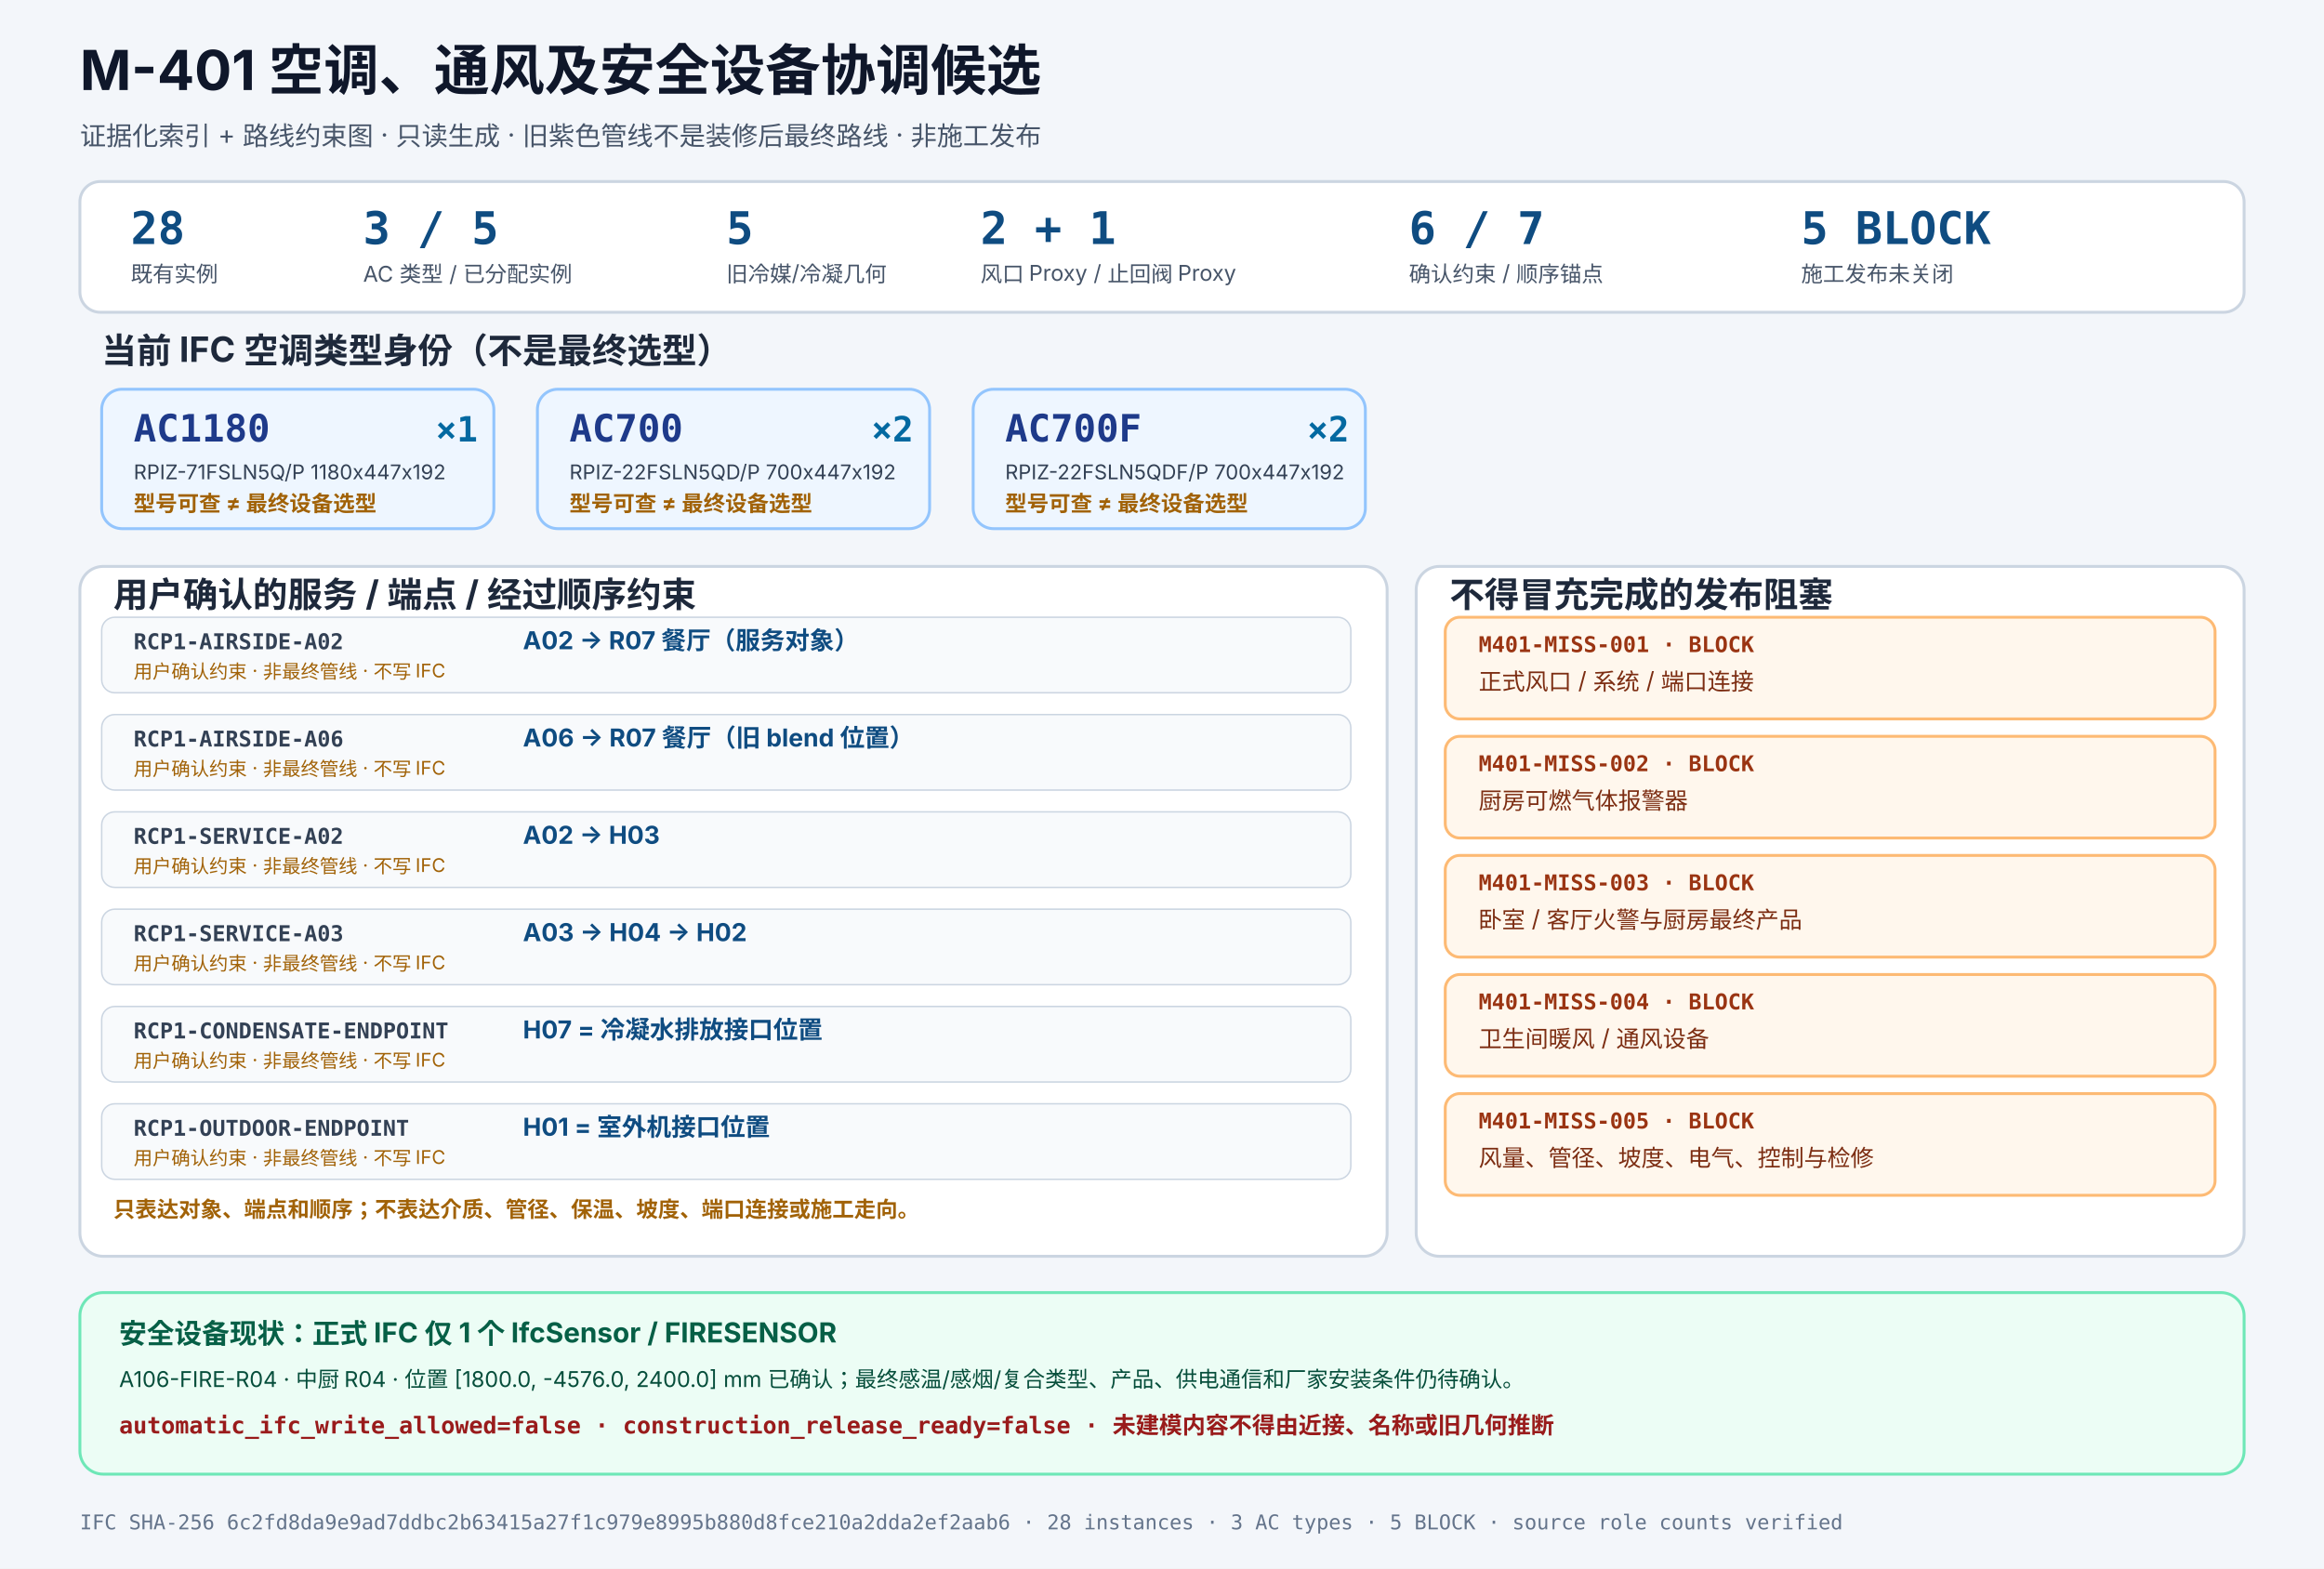
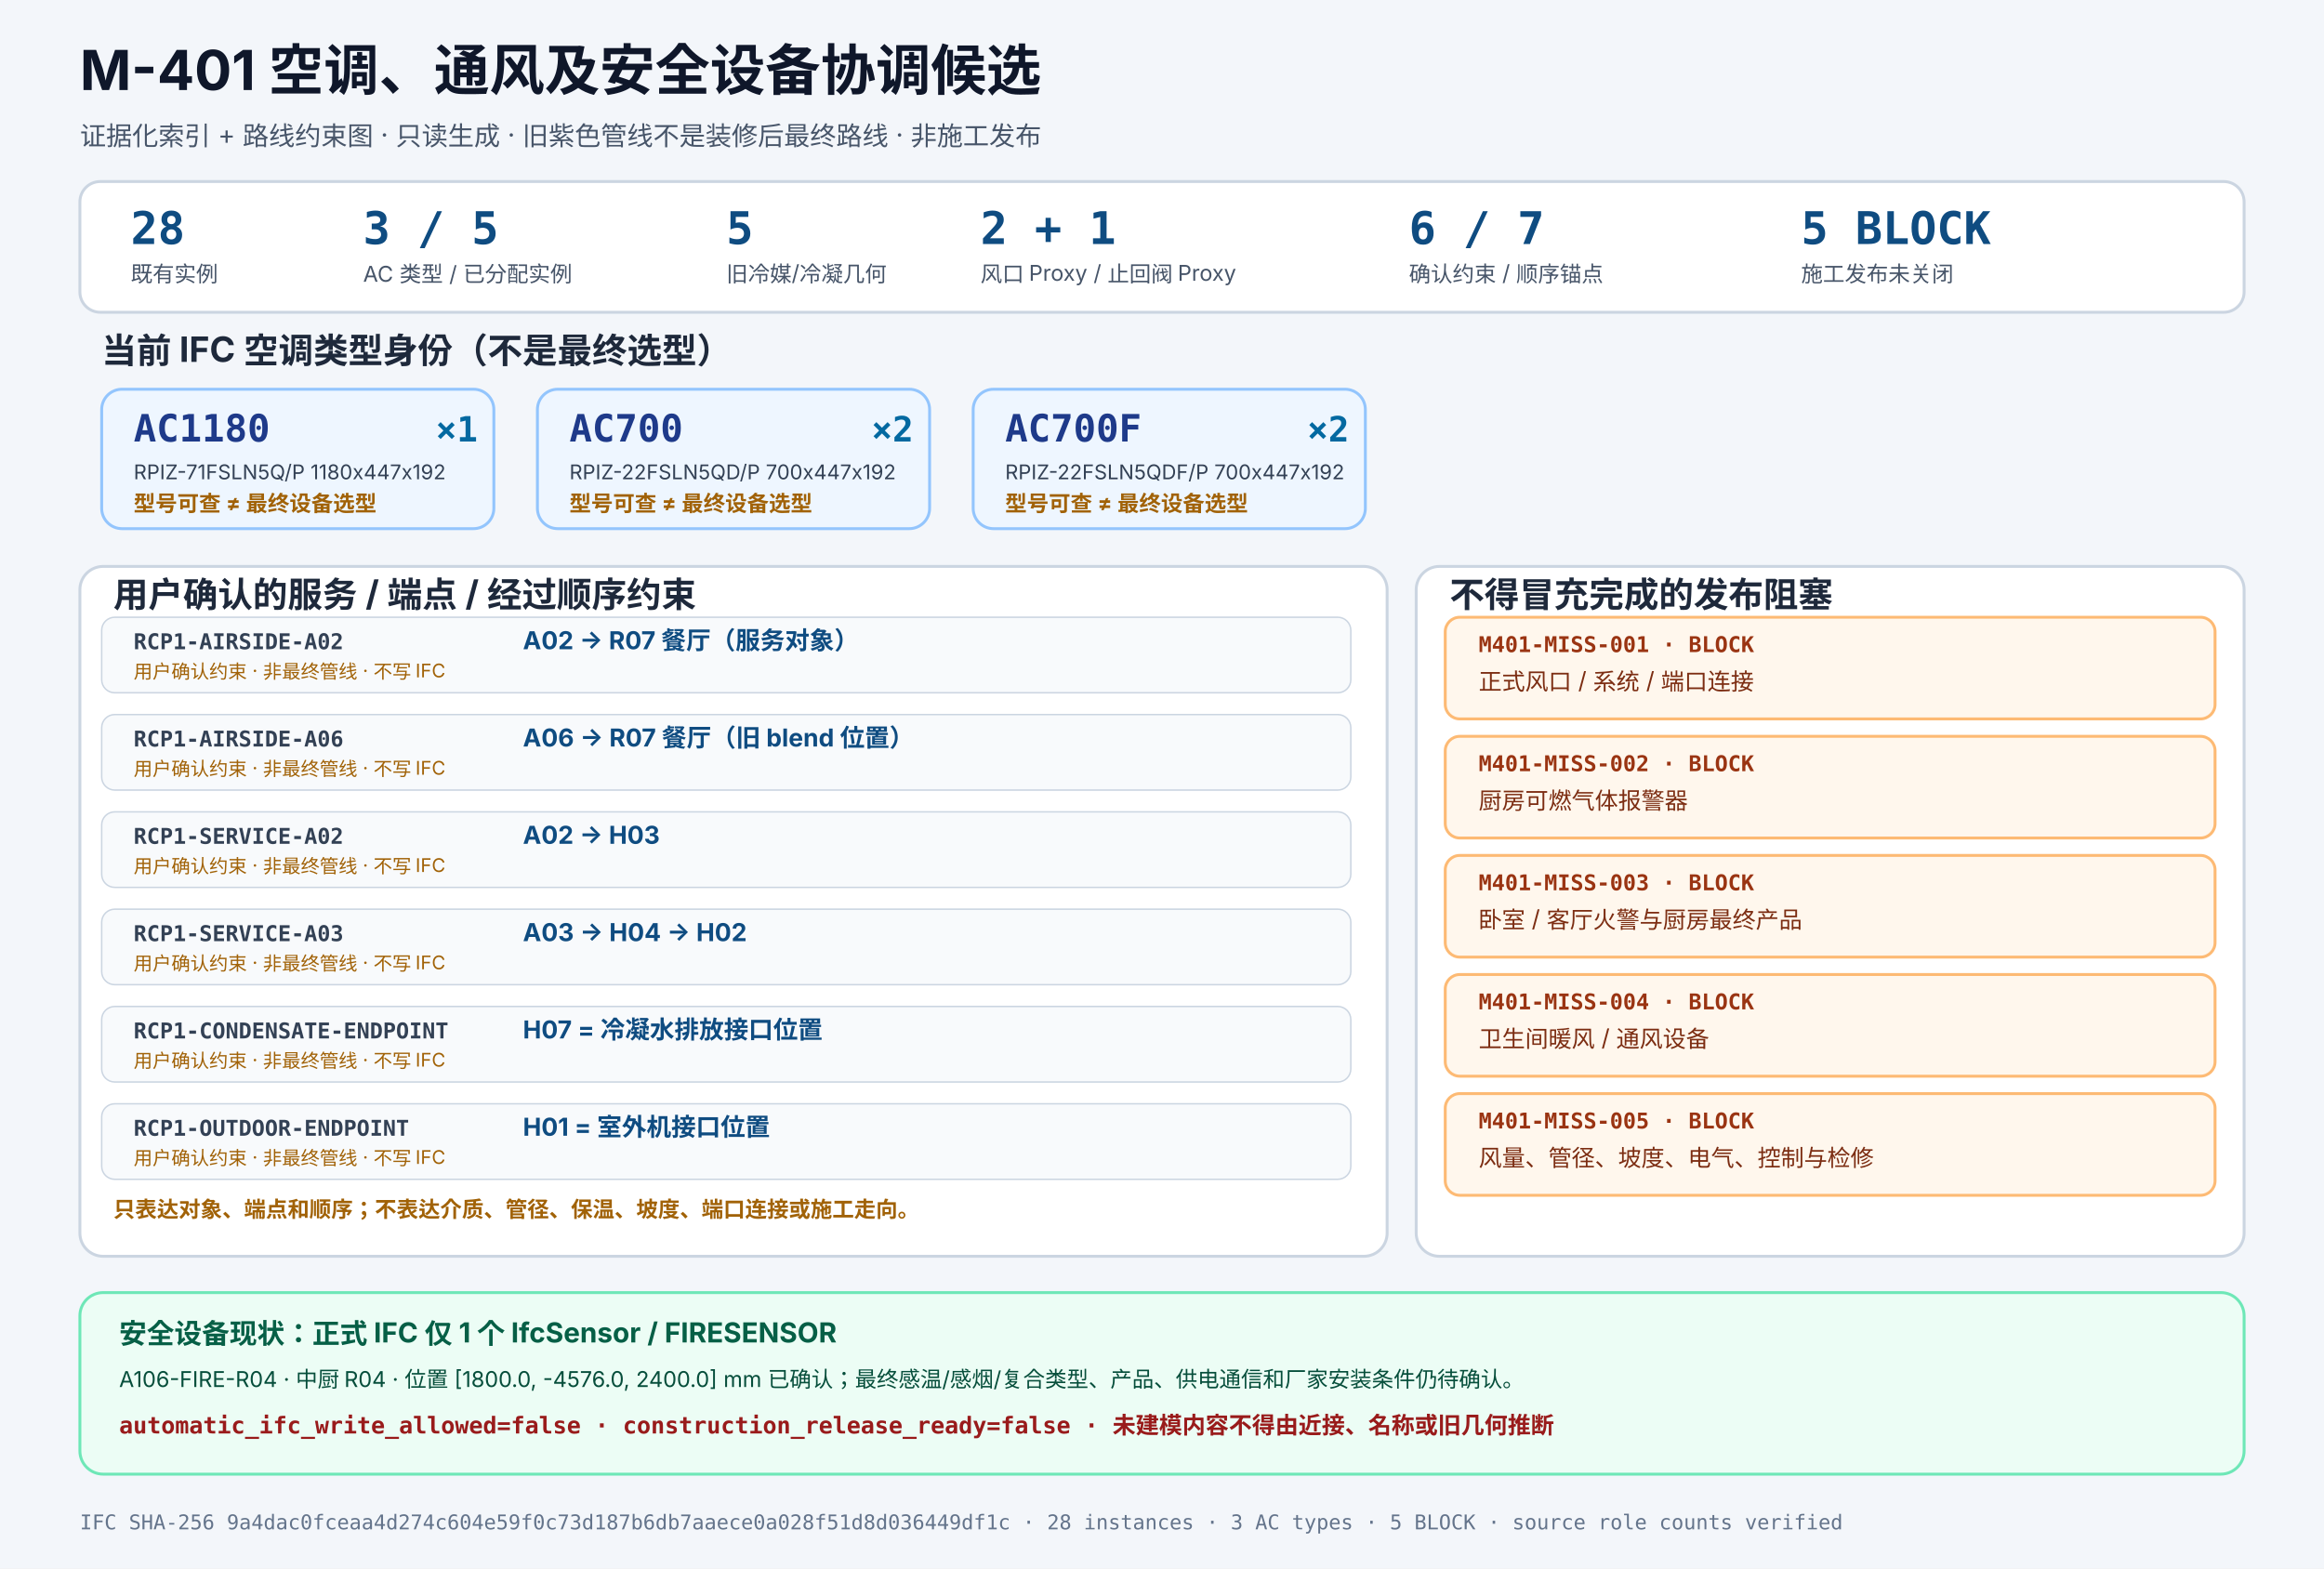
<svg xmlns="http://www.w3.org/2000/svg" width="1600" height="1080" viewBox="0 0 1600 1080">
  <style>
.bg{fill:#f3f6fa}.panel{fill:#fff;stroke:#cbd5e1;stroke-width:2}.card{fill:#eef6ff;stroke:#93c5fd;stroke-width:2}
.title{font:700 38px -apple-system,"PingFang SC",sans-serif;fill:#0f172a}.subtitle{font:18px -apple-system,"PingFang SC",sans-serif;fill:#475569}
.kpi{font:700 31px ui-monospace,SFMono-Regular,monospace;fill:#0f4c81}.kpi-label{font:15px -apple-system,"PingFang SC",sans-serif;fill:#475569}
.section{font:700 24px -apple-system,"PingFang SC",sans-serif;fill:#1e293b}.type{font:700 26px ui-monospace,monospace;fill:#1e3a8a}
.count{font:700 24px ui-monospace,monospace;fill:#0369a1}.small{font:14px -apple-system,"PingFang SC",sans-serif;fill:#334155}.warn{font:700 15px -apple-system,"PingFang SC",sans-serif;fill:#a16207}
.route{fill:#f8fafc;stroke:#cbd5e1}.route-id{font:700 15px ui-monospace,monospace;fill:#334155}.route-label{font:700 17px -apple-system,"PingFang SC",sans-serif;fill:#0f4c81}
.route-note{font:13px -apple-system,"PingFang SC",sans-serif;fill:#a16207}.block{fill:#fff7ed;stroke:#fdba74;stroke-width:2}
.block-id{font:700 15px ui-monospace,monospace;fill:#9a3412}.block-name{font:16px -apple-system,"PingFang SC",sans-serif;fill:#7c2d12}
.safety{fill:#ecfdf5;stroke:#6ee7b7;stroke-width:2}.safety-title{font:700 19px -apple-system,"PingFang SC",sans-serif;fill:#065f46}
.safety-text{font:15px -apple-system,"PingFang SC",sans-serif;fill:#064e3b}.gate{font:700 16px ui-monospace,monospace;fill:#991b1b}
.footer{font:14px ui-monospace,monospace;fill:#64748b}
</style>
  <rect class="bg" width="1600" height="1080" />
  <text class="title" x="55" y="62">M-401 空调、通风及安全设备协调候选</text>
  <text class="subtitle" x="55" y="100">证据化索引 + 路线约束图 · 只读生成 · 旧紫色管线不是装修后最终路线 · 非施工发布</text>
  <rect class="panel" x="55" y="125" width="1490" height="90" rx="14" />
  <text class="kpi" x="90" y="168">28</text>
  <text class="kpi-label" x="90" y="194">既有实例</text>
  <text class="kpi" x="250" y="168">3 / 5</text>
  <text class="kpi-label" x="250" y="194">AC 类型 / 已分配实例</text>
  <text class="kpi" x="500" y="168">5</text>
  <text class="kpi-label" x="500" y="194">旧冷媒/冷凝几何</text>
  <text class="kpi" x="675" y="168">2 + 1</text>
  <text class="kpi-label" x="675" y="194">风口 Proxy / 止回阀 Proxy</text>
  <text class="kpi" x="970" y="168">6 / 7</text>
  <text class="kpi-label" x="970" y="194">确认约束 / 顺序锚点</text>
  <text class="kpi" x="1240" y="168">5 BLOCK</text>
  <text class="kpi-label" x="1240" y="194">施工发布未关闭</text>
  <text class="section" x="70" y="250">当前 IFC 空调类型身份（不是最终选型）</text>
  <rect class="card" x="70" y="268" width="270" height="96" rx="14" />
  <text class="type" x="92" y="304">AC1180</text>
  <text class="count" x="300" y="304">×1</text>
  <text class="small" x="92" y="330">RPIZ-71FSLN5Q/P 1180x447x192</text>
  <text class="warn" x="92" y="352">型号可查 ≠ 最终设备选型</text>
  <rect class="card" x="370" y="268" width="270" height="96" rx="14" />
  <text class="type" x="392" y="304">AC700</text>
  <text class="count" x="600" y="304">×2</text>
  <text class="small" x="392" y="330">RPIZ-22FSLN5QD/P 700x447x192</text>
  <text class="warn" x="392" y="352">型号可查 ≠ 最终设备选型</text>
  <rect class="card" x="670" y="268" width="270" height="96" rx="14" />
  <text class="type" x="692" y="304">AC700F</text>
  <text class="count" x="900" y="304">×2</text>
  <text class="small" x="692" y="330">RPIZ-22FSLN5QDF/P 700x447x192</text>
  <text class="warn" x="692" y="352">型号可查 ≠ 最终设备选型</text>
  <rect class="panel" x="55" y="390" width="900" height="475" rx="16" />
  <text class="section" x="78" y="418">用户确认的服务 / 端点 / 经过顺序约束</text>
  <rect class="route" x="70" y="425" width="860" height="52" rx="9" />
  <text class="route-id" x="92" y="447">RCP1-AIRSIDE-A02</text>
  <text class="route-label" x="360" y="447">A02 → R07 餐厅（服务对象）</text>
  <text class="route-note" x="92" y="467">用户确认约束 · 非最终管线 · 不写 IFC</text>
  <rect class="route" x="70" y="492" width="860" height="52" rx="9" />
  <text class="route-id" x="92" y="514">RCP1-AIRSIDE-A06</text>
  <text class="route-label" x="360" y="514">A06 → R07 餐厅（旧 blend 位置）</text>
  <text class="route-note" x="92" y="534">用户确认约束 · 非最终管线 · 不写 IFC</text>
  <rect class="route" x="70" y="559" width="860" height="52" rx="9" />
  <text class="route-id" x="92" y="581">RCP1-SERVICE-A02</text>
  <text class="route-label" x="360" y="581">A02 → H03</text>
  <text class="route-note" x="92" y="601">用户确认约束 · 非最终管线 · 不写 IFC</text>
  <rect class="route" x="70" y="626" width="860" height="52" rx="9" />
  <text class="route-id" x="92" y="648">RCP1-SERVICE-A03</text>
  <text class="route-label" x="360" y="648">A03 → H04 → H02</text>
  <text class="route-note" x="92" y="668">用户确认约束 · 非最终管线 · 不写 IFC</text>
  <rect class="route" x="70" y="693" width="860" height="52" rx="9" />
  <text class="route-id" x="92" y="715">RCP1-CONDENSATE-ENDPOINT</text>
  <text class="route-label" x="360" y="715">H07 = 冷凝水排放接口位置</text>
  <text class="route-note" x="92" y="735">用户确认约束 · 非最终管线 · 不写 IFC</text>
  <rect class="route" x="70" y="760" width="860" height="52" rx="9" />
  <text class="route-id" x="92" y="782">RCP1-OUTDOOR-ENDPOINT</text>
  <text class="route-label" x="360" y="782">H01 = 室外机接口位置</text>
  <text class="route-note" x="92" y="802">用户确认约束 · 非最终管线 · 不写 IFC</text>
  <text class="warn" x="78" y="838">只表达对象、端点和顺序；不表达介质、管径、保温、坡度、端口连接或施工走向。</text>
  <rect class="panel" x="975" y="390" width="570" height="475" rx="16" />
  <text class="section" x="998" y="418">不得冒充完成的发布阻塞</text>
  <rect class="block" x="995" y="425" width="530" height="70" rx="10" />
  <text class="block-id" x="1018" y="449">M401-MISS-001 · BLOCK</text>
  <text class="block-name" x="1018" y="475">正式风口 / 系统 / 端口连接</text>
  <rect class="block" x="995" y="507" width="530" height="70" rx="10" />
  <text class="block-id" x="1018" y="531">M401-MISS-002 · BLOCK</text>
  <text class="block-name" x="1018" y="557">厨房可燃气体报警器</text>
  <rect class="block" x="995" y="589" width="530" height="70" rx="10" />
  <text class="block-id" x="1018" y="613">M401-MISS-003 · BLOCK</text>
  <text class="block-name" x="1018" y="639">卧室 / 客厅火警与厨房最终产品</text>
  <rect class="block" x="995" y="671" width="530" height="70" rx="10" />
  <text class="block-id" x="1018" y="695">M401-MISS-004 · BLOCK</text>
  <text class="block-name" x="1018" y="721">卫生间暖风 / 通风设备</text>
  <rect class="block" x="995" y="753" width="530" height="70" rx="10" />
  <text class="block-id" x="1018" y="777">M401-MISS-005 · BLOCK</text>
  <text class="block-name" x="1018" y="803">风量、管径、坡度、电气、控制与检修</text>
  <rect class="safety" x="55" y="890" width="1490" height="125" rx="16" />
  <text class="safety-title" x="82" y="925">安全设备现状：正式 IFC 仅 1 个 IfcSensor / FIRESENSOR</text>
  <text class="safety-text" x="82" y="955">A106-FIRE-R04 · 中厨 R04 · 位置 [1800.0, -4576.0, 2400.0] mm 已确认；最终感温/感烟/复合类型、产品、供电通信和厂家安装条件仍待确认。</text>
  <text class="gate" x="82" y="987">automatic_ifc_write_allowed=false · construction_release_ready=false · 未建模内容不得由近接、名称或旧几何推断</text>
-   <text class="footer" x="55" y="1053">IFC SHA-256 6c2fd8da9e9ad7ddbc2b63415a27f1c979e8995b880d8fce210a2dda2ef2aab6 · 28 instances · 3 AC types · 5 BLOCK · source role counts verified</text>
+   <text class="footer" x="55" y="1053">IFC SHA-256 9a4dac0fceaa4d274c604e59f0c73d187b6db7aaece0a028f51d8d036449df1c · 28 instances · 3 AC types · 5 BLOCK · source role counts verified</text>
</svg>
